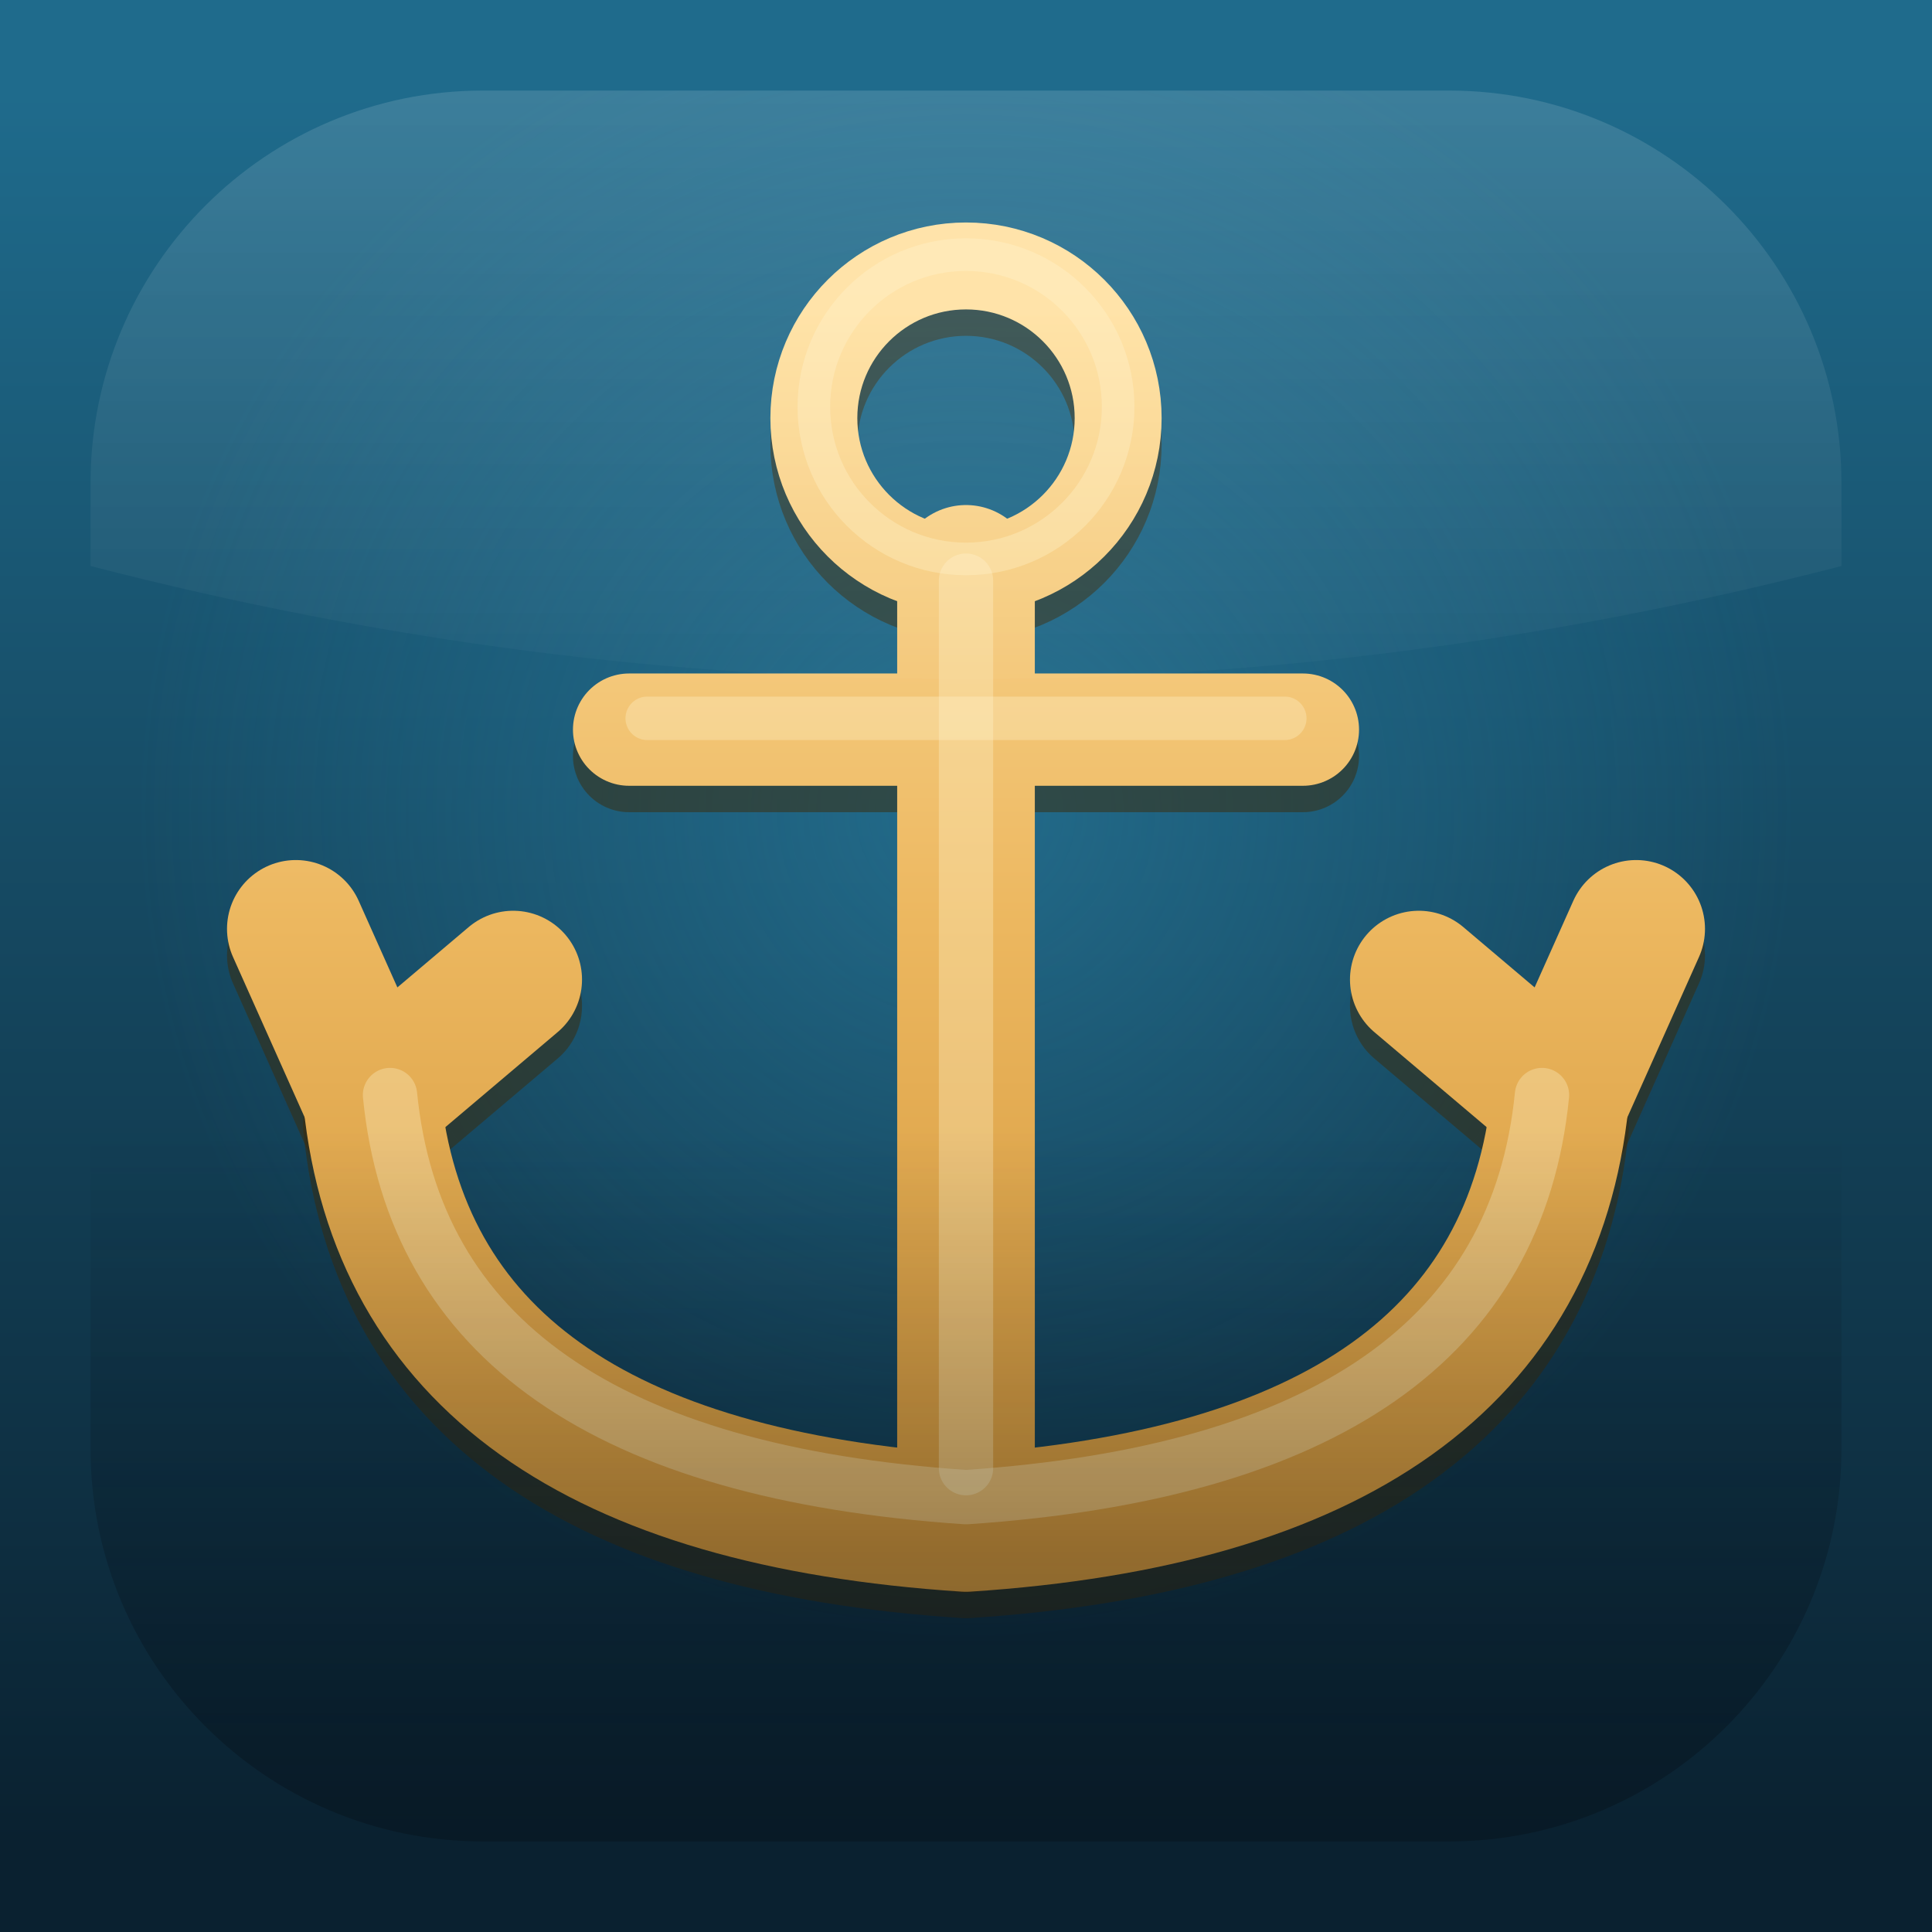
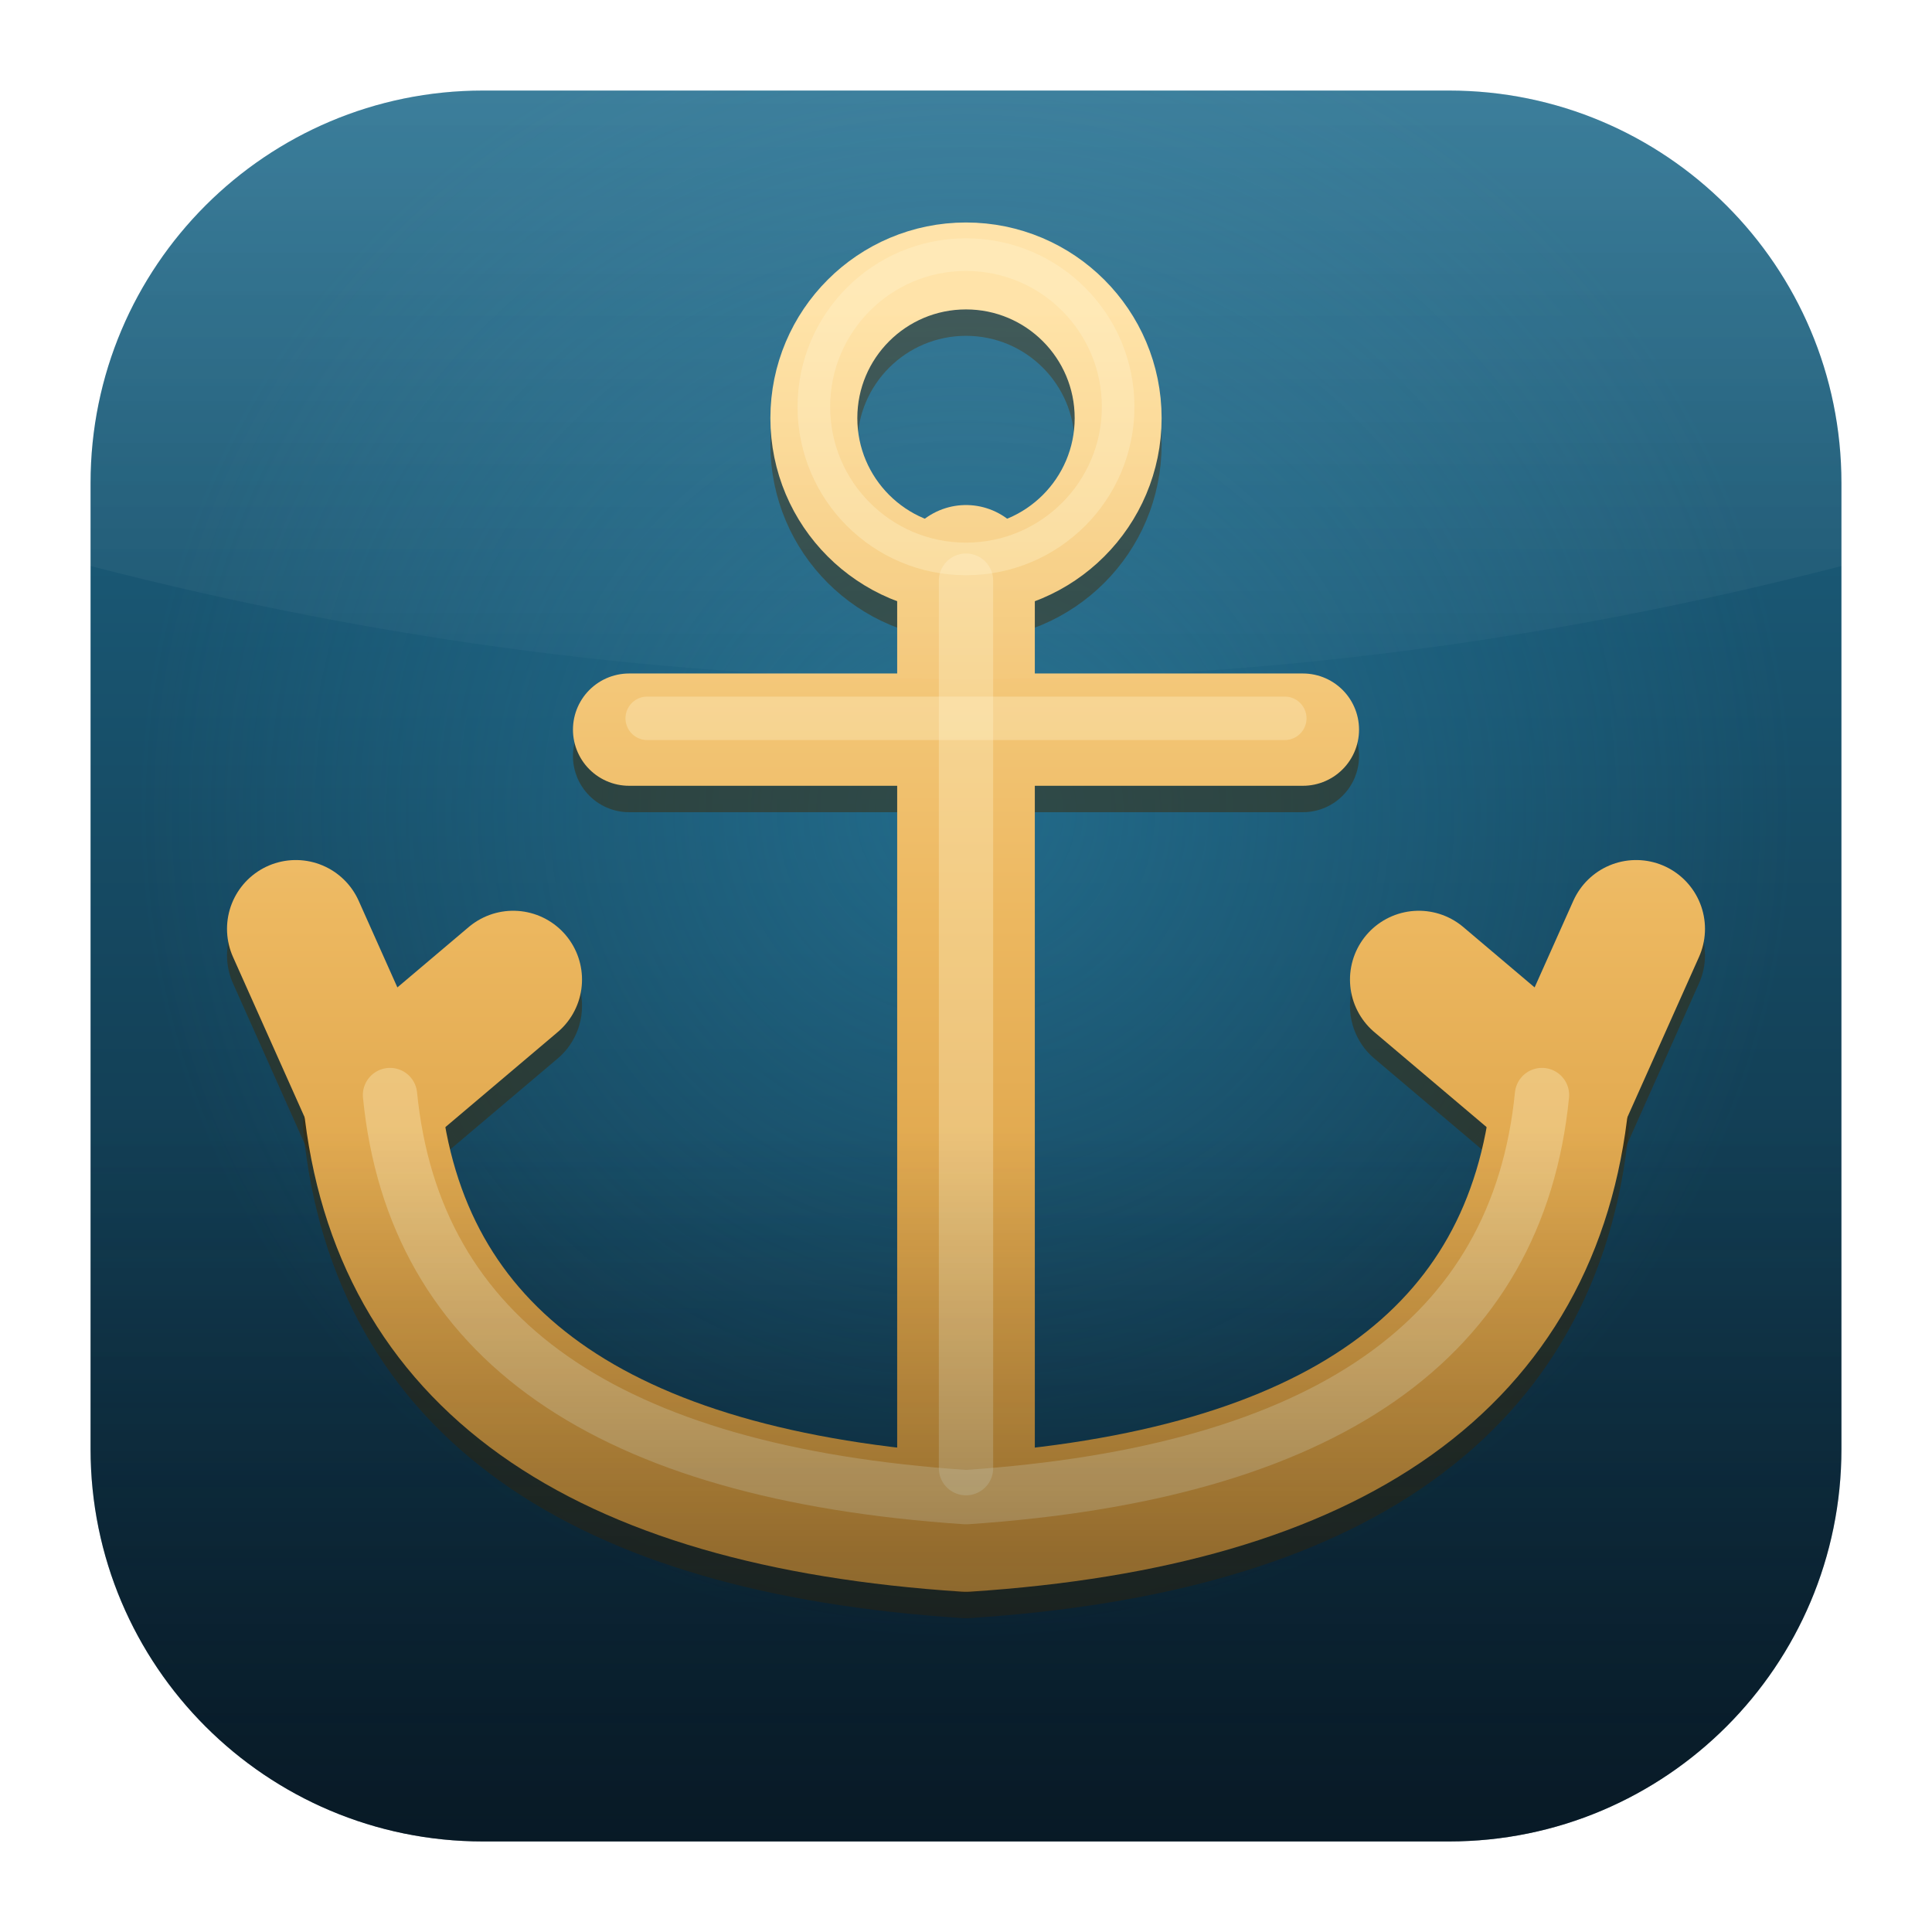
<svg xmlns="http://www.w3.org/2000/svg" width="1024" height="1024" viewBox="0 0 1024 1024">
  <defs>
    <linearGradient id="bg" gradientUnits="userSpaceOnUse" x1="512" y1="48" x2="512" y2="976">
      <stop offset="0" stop-color="#1f6b8c" />
      <stop offset="1" stop-color="#0a2130" />
    </linearGradient>
    <radialGradient id="halo" gradientUnits="userSpaceOnUse" cx="512" cy="430" r="440">
      <stop offset="0" stop-color="#2f89ae" stop-opacity="0.5" />
      <stop offset="1" stop-color="#2f89ae" stop-opacity="0" />
    </radialGradient>
    <linearGradient id="vignette" gradientUnits="userSpaceOnUse" x1="512" y1="600" x2="512" y2="976">
      <stop offset="0" stop-color="#06121c" stop-opacity="0" />
      <stop offset="1" stop-color="#06121c" stop-opacity="0.5" />
    </linearGradient>
    <linearGradient id="brass" gradientUnits="userSpaceOnUse" x1="512" y1="150" x2="512" y2="830">
      <stop offset="0" stop-color="#ffe0a0" />
      <stop offset="0.5" stop-color="#ecb75f" />
      <stop offset="1" stop-color="#cf9236" />
    </linearGradient>
    <linearGradient id="sheen" gradientUnits="userSpaceOnUse" x1="512" y1="48" x2="512" y2="420">
      <stop offset="0" stop-color="#ffffff" stop-opacity="0.13" />
      <stop offset="1" stop-color="#ffffff" stop-opacity="0" />
    </linearGradient>
    <clipPath id="squircle">
      <rect x="48" y="48" width="928" height="928" rx="208" />
    </clipPath>
  </defs>
-   <rect width="1024" height="1024" fill="url(#bg)" />
  <rect x="48" y="48" width="928" height="928" rx="208" fill="url(#bg)" />
  <g clip-path="url(#squircle)">
    <rect x="48" y="48" width="928" height="928" fill="url(#halo)" />
    <g fill="none" stroke="#3c2a08" stroke-opacity="0.5" stroke-width="76" stroke-linecap="round" stroke-linejoin="round" transform="translate(512 514) scale(0.96) translate(-512 -500)">
      <circle cx="512" cy="210" r="84" stroke-width="48" />
      <line x1="512" y1="296" x2="512" y2="806" />
      <line x1="326" y1="382" x2="698" y2="382" stroke-width="62" />
      <path d="M 184 586 Q 206 800 512 820 Q 818 800 840 586" />
      <path d="M 184 586 L 142 492 M 184 586 L 262 520" />
      <path d="M 840 586 L 882 492 M 840 586 L 762 520" />
    </g>
    <g fill="none" stroke="url(#brass)" stroke-width="76" stroke-linecap="round" stroke-linejoin="round" transform="translate(512 500) scale(0.96) translate(-512 -500)">
      <circle cx="512" cy="210" r="84" stroke-width="48" />
      <line x1="512" y1="296" x2="512" y2="806" />
      <line x1="326" y1="382" x2="698" y2="382" stroke-width="62" />
      <path d="M 184 586 Q 206 800 512 820 Q 818 800 840 586" />
      <path d="M 184 586 L 142 492 M 184 586 L 262 520" />
      <path d="M 840 586 L 882 492 M 840 586 L 762 520" />
    </g>
    <g fill="none" stroke="#fff3d0" stroke-opacity="0.32" stroke-width="30" stroke-linecap="round" stroke-linejoin="round" transform="translate(512 494) scale(0.96) translate(-512 -500)">
      <circle cx="512" cy="210" r="84" stroke-width="18" />
      <line x1="512" y1="306" x2="512" y2="796" />
      <line x1="336" y1="382" x2="688" y2="382" stroke-width="24" />
      <path d="M 194 590 Q 214 792 512 812 Q 810 792 830 590" />
    </g>
    <rect x="48" y="48" width="928" height="928" fill="url(#vignette)" />
    <path d="M 48 48 H 976 V 300 Q 512 420 48 300 Z" fill="url(#sheen)" />
  </g>
</svg>
